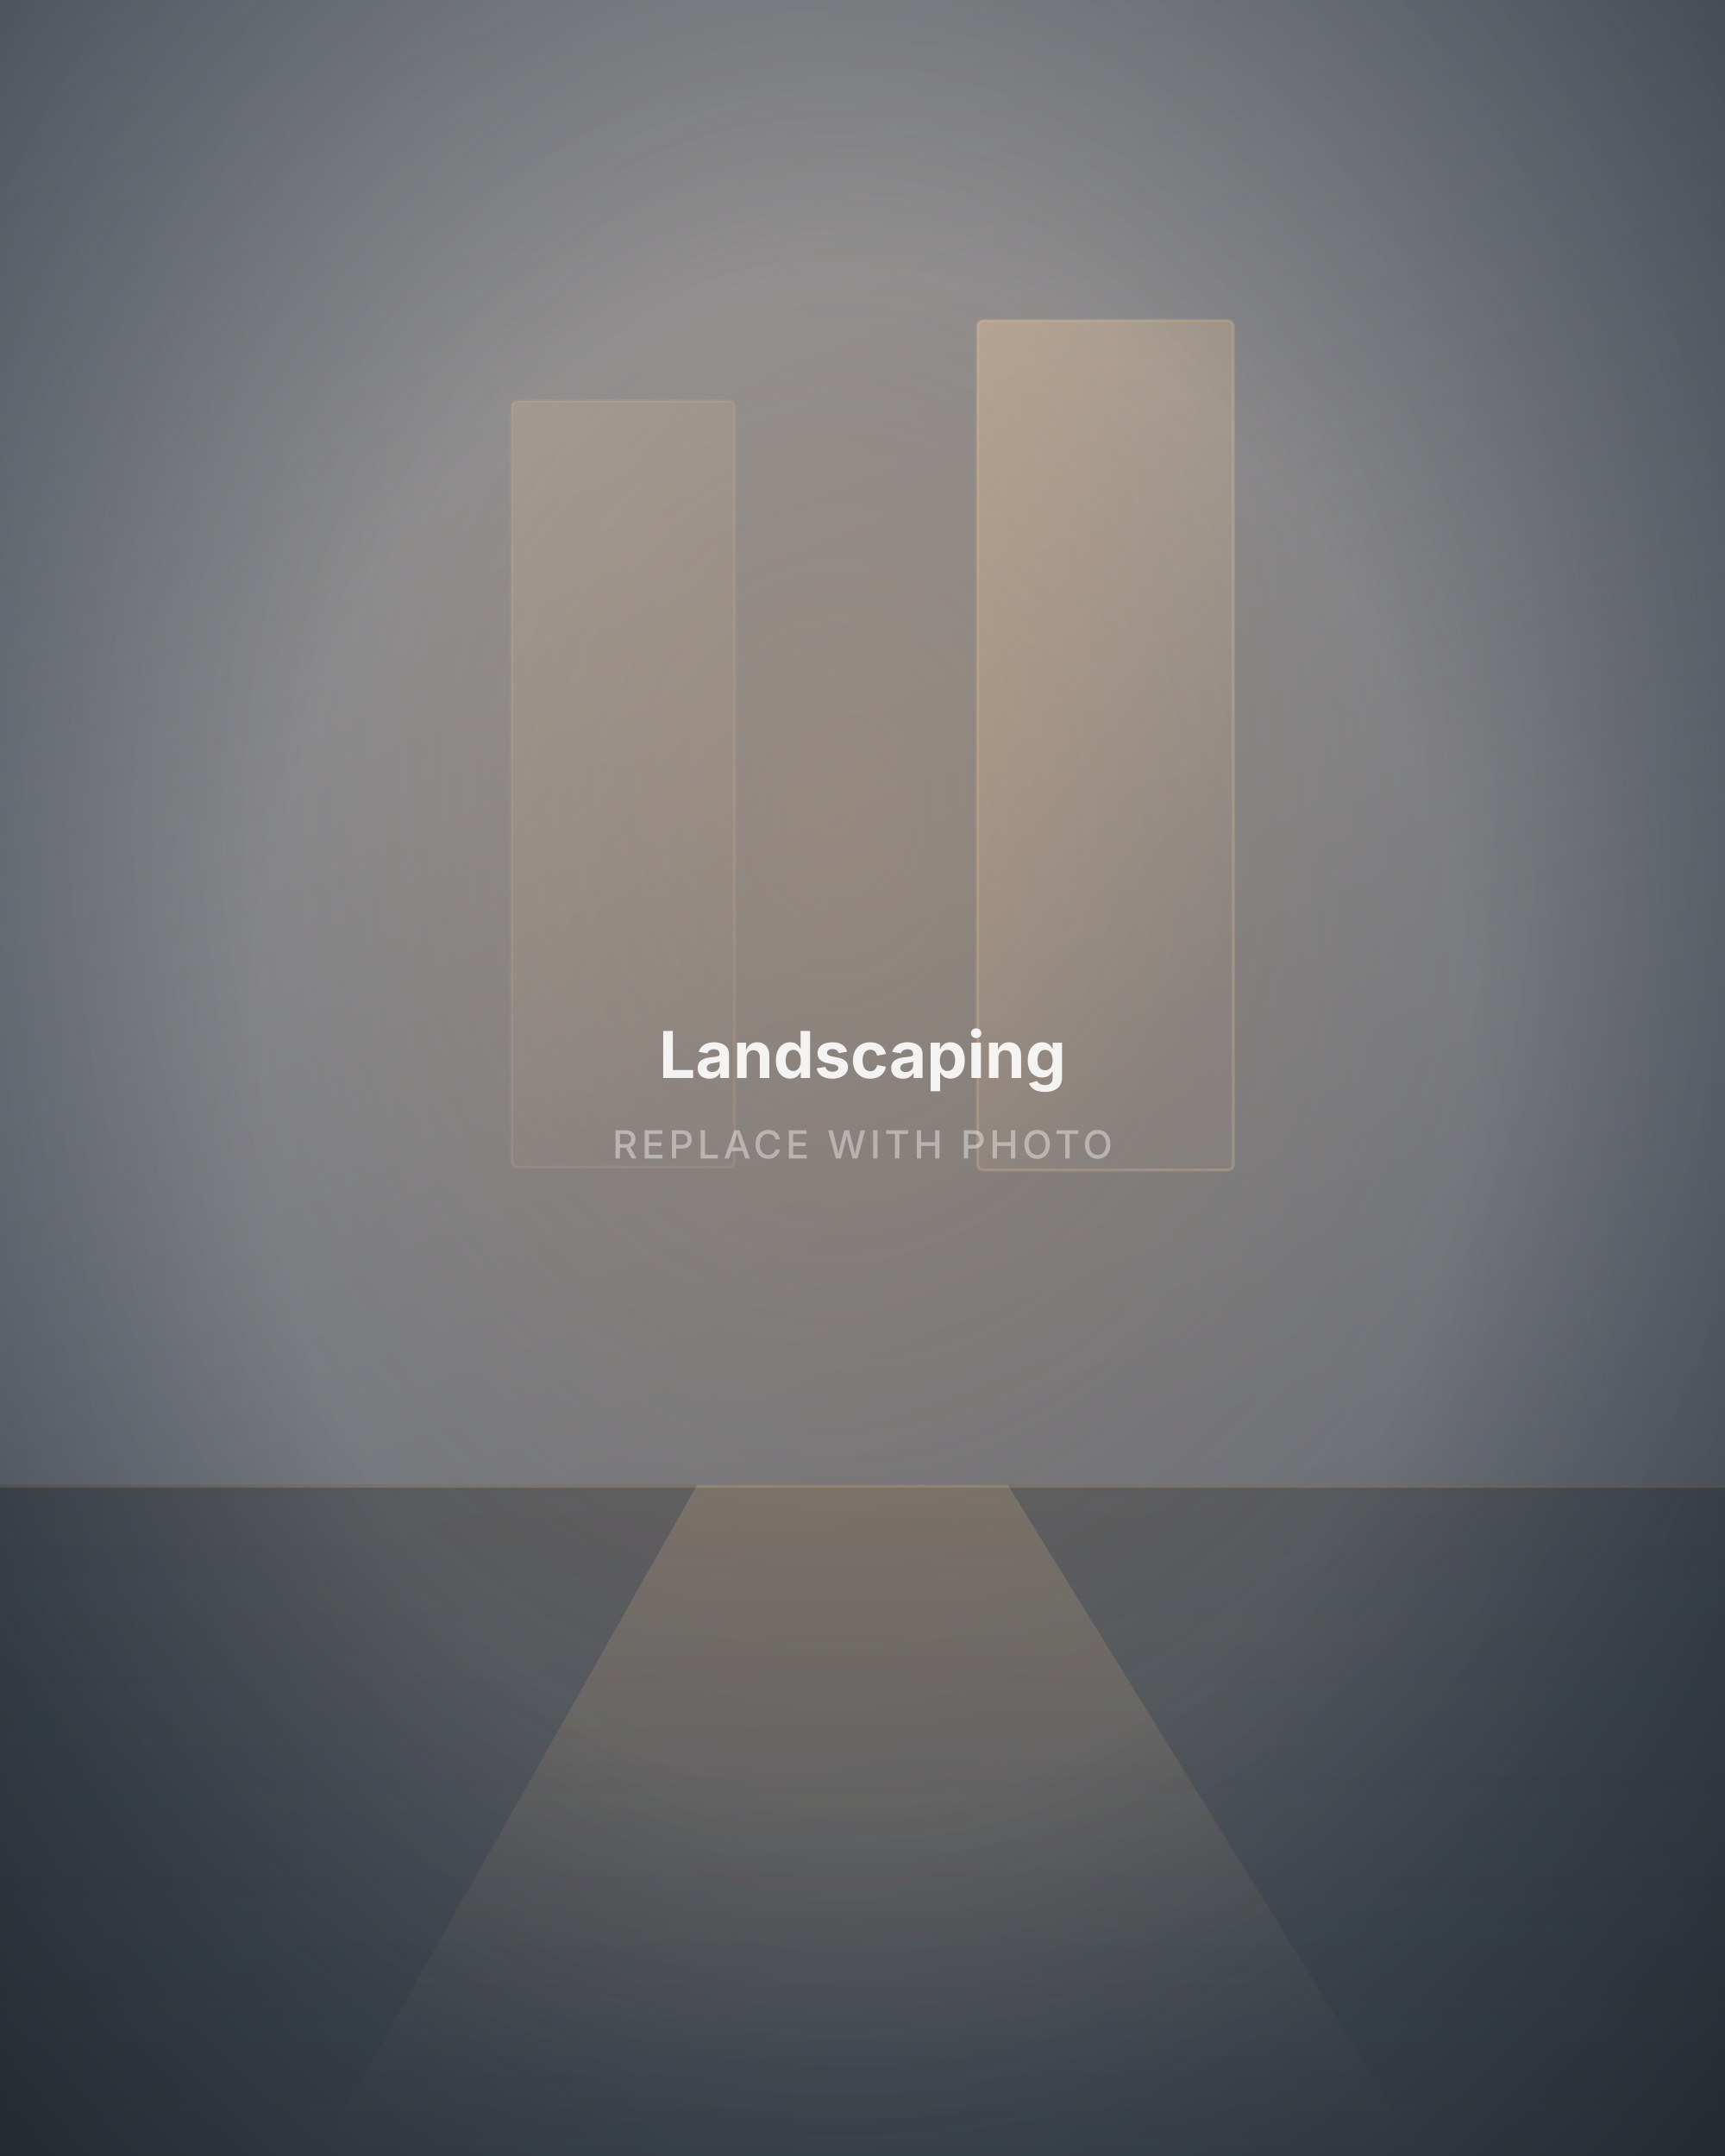
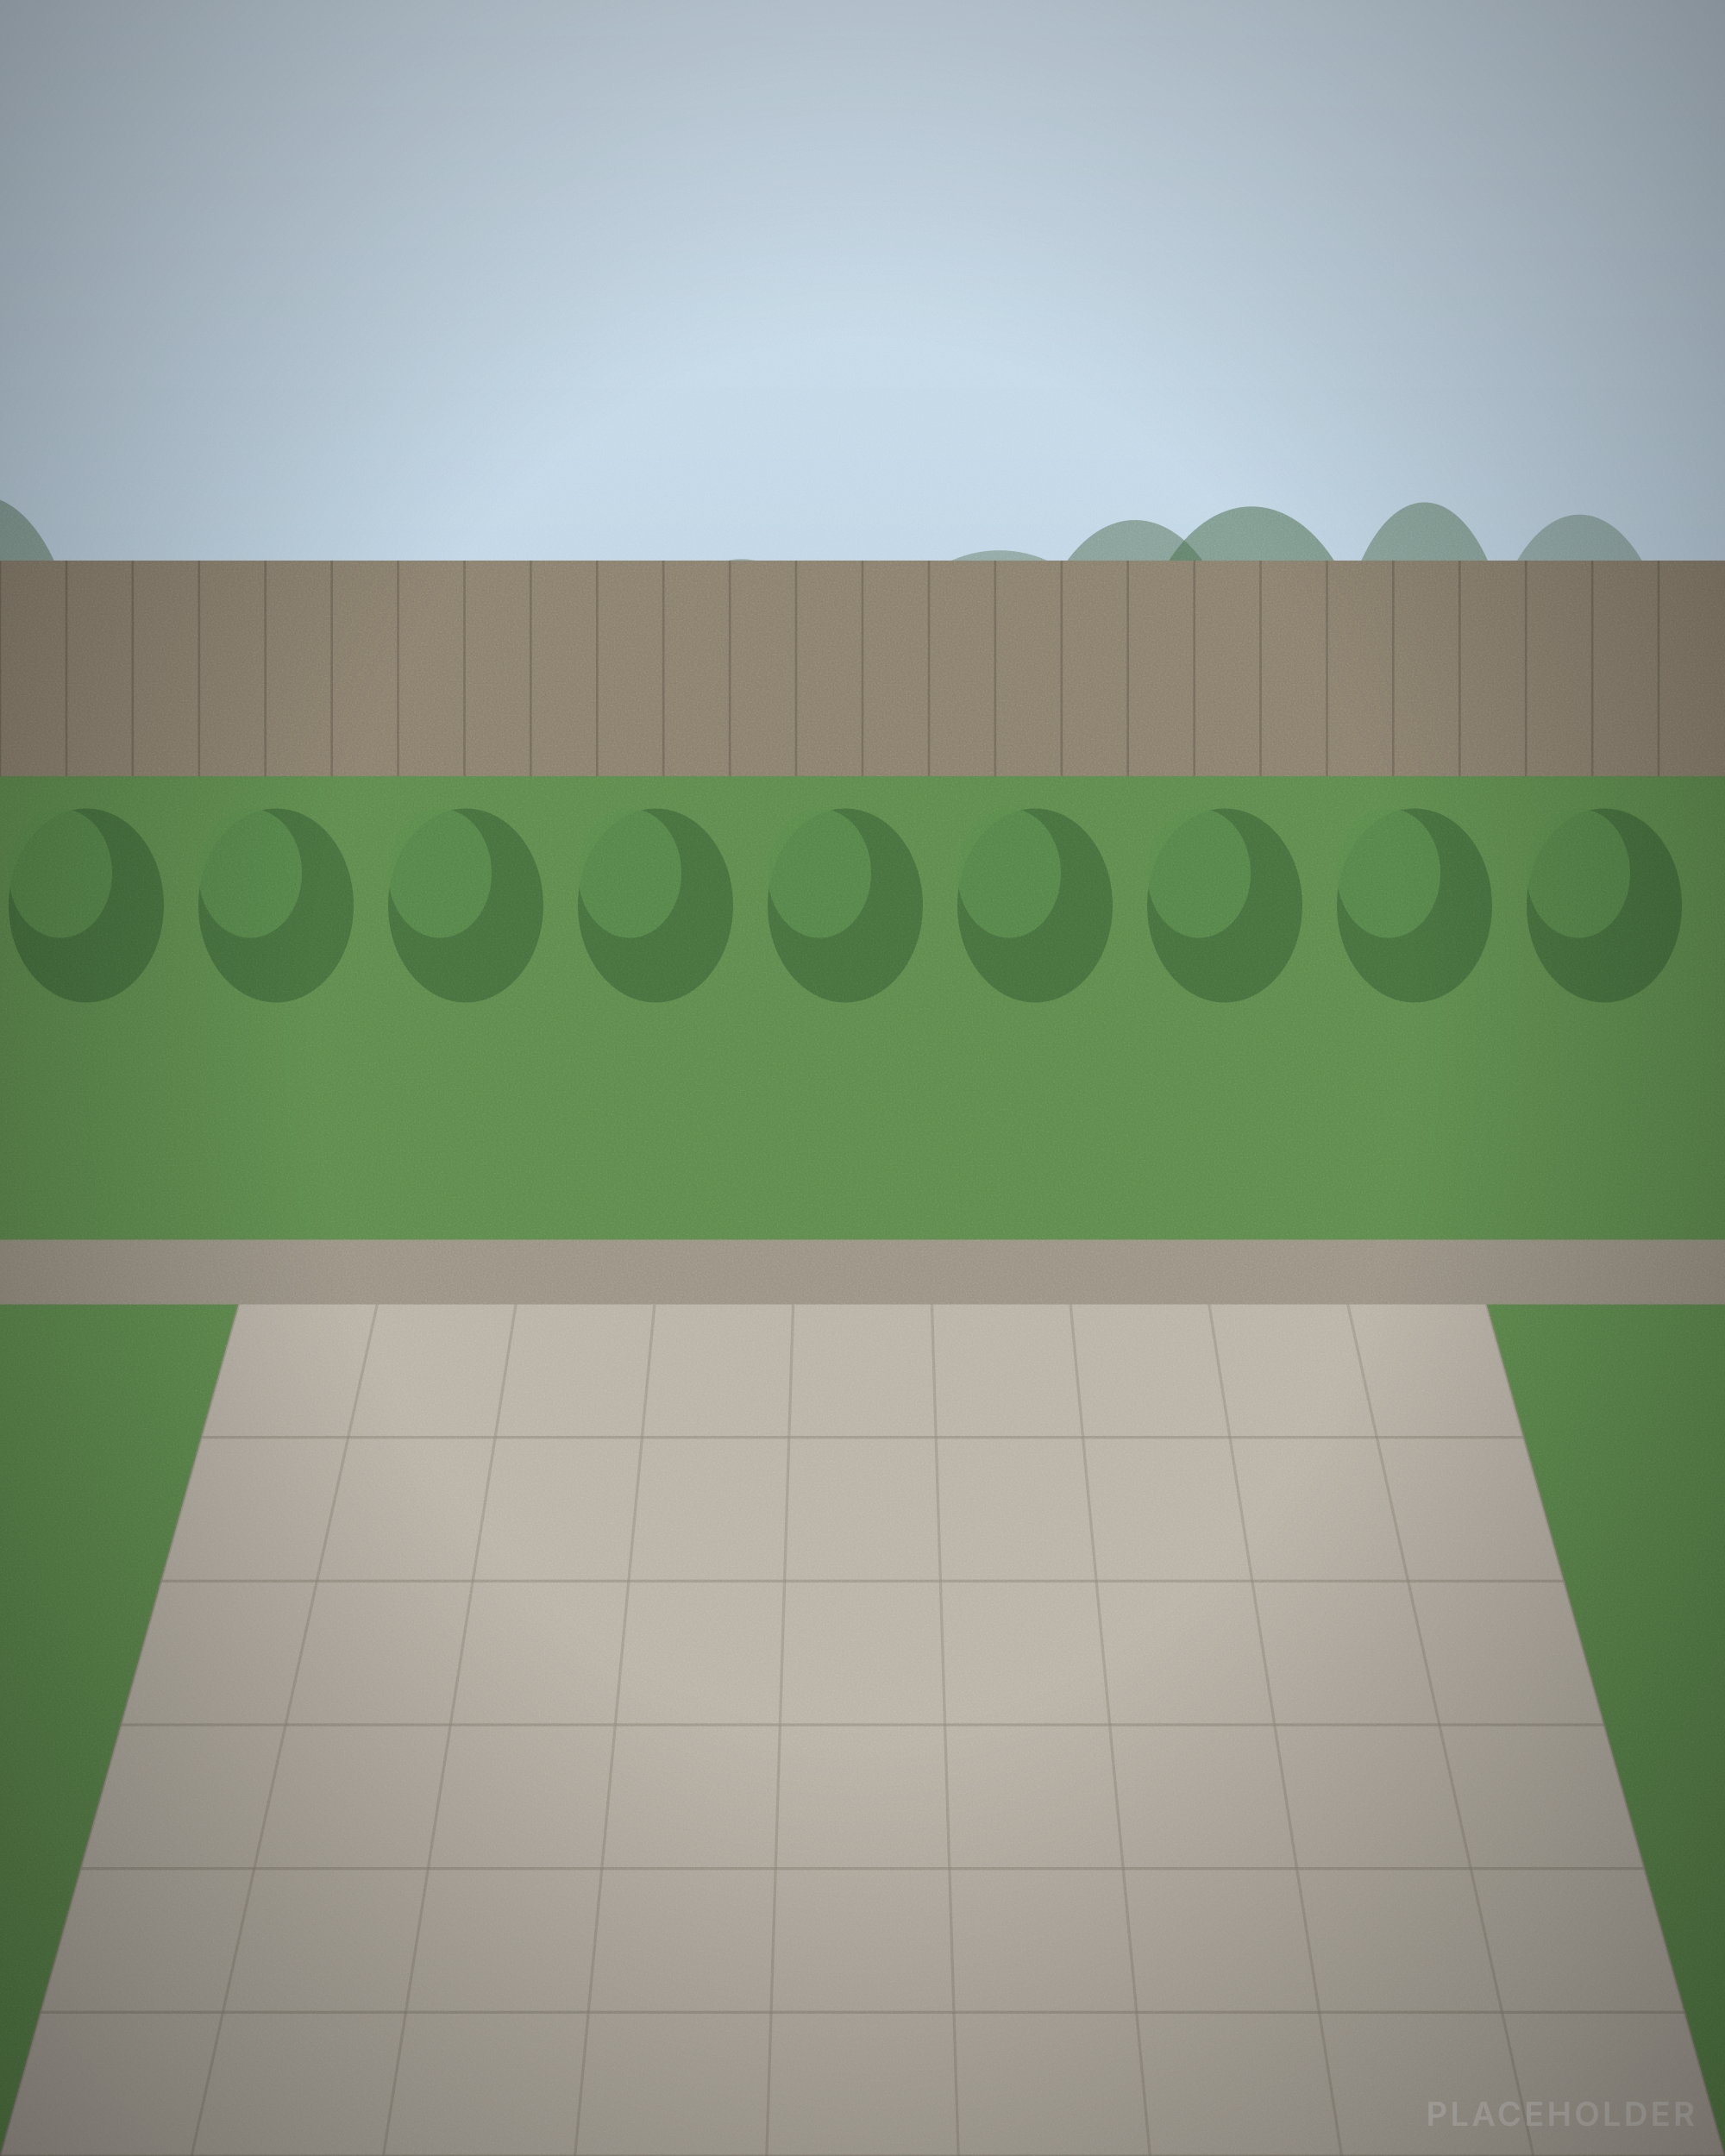
- <svg xmlns="http://www.w3.org/2000/svg" viewBox="0 0 1200 1500" width="1200" height="1500" role="img" aria-label="Landscaping — placeholder image">
+ <svg xmlns="http://www.w3.org/2000/svg" viewBox="0 0 1200 1500" width="1200" height="1500" role="img" aria-label="Landscaping — illustrated placeholder">
  <defs>
-     <linearGradient id="wall-tile-landscaping" x1="0" y1="0" x2="0.3" y2="1">
-       <stop offset="0" stop-color="#8A97A5" />
-       <stop offset="1" stop-color="#5A6470" />
+     <linearGradient id="skyy1373" x1="0" y1="0" x2="0" y2="1">
+       <stop offset="0" stop-color="#cddeeb" stop-opacity="1" />
+       <stop offset="1" stop-color="#BCD3E4" stop-opacity="1" />
    </linearGradient>
-     <linearGradient id="floor-tile-landscaping" x1="0" y1="0" x2="0" y2="1">
-       <stop offset="0" stop-color="#46505B" stop-opacity="0.92" />
-       <stop offset="1" stop-color="#46505B" />
-     </linearGradient>
-     <linearGradient id="pane-tile-landscaping" x1="0" y1="0" x2="0.4" y2="1">
-       <stop offset="0" stop-color="#FFD9A8" stop-opacity="0.85" />
-       <stop offset="1" stop-color="#FFD9A8" stop-opacity="0.12" />
-     </linearGradient>
-     <linearGradient id="shaft-tile-landscaping" x1="0" y1="0" x2="0" y2="1">
-       <stop offset="0" stop-color="#FFD9A8" stop-opacity="0.34" />
-       <stop offset="1" stop-color="#FFD9A8" stop-opacity="0" />
-     </linearGradient>
-     <radialGradient id="lamp-tile-landscaping" cx="0.484" cy="0.379" r="0.62">
-       <stop offset="0" stop-color="#E8A263" stop-opacity="0.30" />
-       <stop offset="1" stop-color="#E8A263" stop-opacity="0" />
-     </radialGradient>
-     <radialGradient id="vig-tile-landscaping" cx="0.5" cy="0.48" r="0.78">
-       <stop offset="0.45" stop-color="#000000" stop-opacity="0" />
-       <stop offset="1" stop-color="#000000" stop-opacity="0.55" />
+     <filter id="gry1373" x="0" y="0" width="100%" height="100%">
+       <feTurbulence type="fractalNoise" baseFrequency="0.9" numOctaves="3" seed="7" result="n" />
+       <feColorMatrix in="n" type="saturate" values="0" />
+       <feComponentTransfer>
+         <feFuncA type="linear" slope="0.5" />
+       </feComponentTransfer>
+     </filter>
+     <radialGradient id="vgy1373" cx="0.5" cy="0.48" r="0.76">
+       <stop offset="0.42" stop-color="#000" stop-opacity="0" />
+       <stop offset="1" stop-color="#000" stop-opacity="0.42" />
    </radialGradient>
  </defs>
-   <rect width="1200" height="1500" fill="url(#wall-tile-landscaping)" />
-   <rect x="356" y="279" width="155" height="533" rx="4" fill="url(#pane-tile-landscaping)" fill-opacity="0.20" />
-   <rect x="356" y="279" width="155" height="533" rx="4" fill="none" stroke="#FFD9A8" stroke-opacity="0.11" stroke-width="2.1" />
-   <rect x="680" y="223" width="178" height="591" rx="4" fill="url(#pane-tile-landscaping)" fill-opacity="0.40" />
-   <rect x="680" y="223" width="178" height="591" rx="4" fill="none" stroke="#FFD9A8" stroke-opacity="0.22" stroke-width="2.1" />
-   <rect y="1033" width="1200" height="467" fill="url(#floor-tile-landscaping)" />
-   <rect y="1033" width="1200" height="2.1" fill="#FFD9A8" fill-opacity="0.18" />
-   <path d="M485 1033 L701 1033 L989 1500 L221 1500 Z" fill="url(#shaft-tile-landscaping)" fill-opacity="0.5" />
-   <rect width="1200" height="1500" fill="url(#lamp-tile-landscaping)" />
-   <rect width="1200" height="1500" fill="url(#vig-tile-landscaping)" />
-   <text x="600" y="750" text-anchor="middle" font-family="Inter, Helvetica, Arial, sans-serif" font-size="45" font-weight="650" fill="#FFFFFF" fill-opacity="0.90">Landscaping</text>
-   <text x="600" y="806" text-anchor="middle" font-family="Inter, Helvetica, Arial, sans-serif" font-size="27" font-weight="500" letter-spacing="2.7" fill="#FFFFFF" fill-opacity="0.40">REPLACE WITH PHOTO</text>
+   <rect x="0.0" y="0.0" width="1200.0" height="540.0" fill="url(#skyy1373)" />
+   <ellipse cx="-14.4" cy="489.4" rx="71.6" ry="144.6" fill="#4C6B4A" fill-opacity="0.48" />
+   <ellipse cx="87.7" cy="505.6" rx="92.2" ry="98.4" fill="#4C6B4A" fill-opacity="0.47" />
+   <ellipse cx="207.3" cy="503.7" rx="74.2" ry="103.8" fill="#4C6B4A" fill-opacity="0.42" />
+   <ellipse cx="265.5" cy="505.1" rx="81.0" ry="99.8" fill="#4C6B4A" fill-opacity="0.40" />
+   <ellipse cx="421.2" cy="508.6" rx="98.7" ry="89.7" fill="#4C6B4A" fill-opacity="0.37" />
+   <ellipse cx="515.8" cy="500.8" rx="65.6" ry="111.9" fill="#4C6B4A" fill-opacity="0.39" />
+   <ellipse cx="610.1" cy="508.7" rx="76.5" ry="89.4" fill="#4C6B4A" fill-opacity="0.56" />
+   <ellipse cx="695.2" cy="499.3" rx="96.8" ry="116.4" fill="#4C6B4A" fill-opacity="0.42" />
+   <ellipse cx="789.5" cy="493.8" rx="76.1" ry="132.0" fill="#4C6B4A" fill-opacity="0.50" />
+   <ellipse cx="870.6" cy="491.4" rx="84.0" ry="139.0" fill="#4C6B4A" fill-opacity="0.55" />
+   <ellipse cx="991.0" cy="490.6" rx="62.7" ry="141.1" fill="#4C6B4A" fill-opacity="0.48" />
+   <ellipse cx="1098.8" cy="492.8" rx="67.1" ry="134.8" fill="#4C6B4A" fill-opacity="0.38" />
+   <ellipse cx="1199.3" cy="513.1" rx="106.7" ry="76.8" fill="#4C6B4A" fill-opacity="0.52" />
+   <rect x="0.0" y="390.0" width="1200.0" height="180.0" fill="#8A7F6E" />
+   <line x1="0.0" y1="390.0" x2="0.0" y2="570.0" stroke="#000" stroke-width="1.60" stroke-opacity="0.160" stroke-linecap="butt" />
+   <line x1="46.2" y1="390.0" x2="46.2" y2="570.0" stroke="#000" stroke-width="1.60" stroke-opacity="0.160" stroke-linecap="butt" />
+   <line x1="92.3" y1="390.0" x2="92.3" y2="570.0" stroke="#000" stroke-width="1.60" stroke-opacity="0.160" stroke-linecap="butt" />
+   <line x1="138.5" y1="390.0" x2="138.5" y2="570.0" stroke="#000" stroke-width="1.60" stroke-opacity="0.160" stroke-linecap="butt" />
+   <line x1="184.6" y1="390.0" x2="184.6" y2="570.0" stroke="#000" stroke-width="1.60" stroke-opacity="0.160" stroke-linecap="butt" />
+   <line x1="230.8" y1="390.0" x2="230.8" y2="570.0" stroke="#000" stroke-width="1.60" stroke-opacity="0.160" stroke-linecap="butt" />
+   <line x1="276.9" y1="390.0" x2="276.9" y2="570.0" stroke="#000" stroke-width="1.60" stroke-opacity="0.160" stroke-linecap="butt" />
+   <line x1="323.1" y1="390.0" x2="323.1" y2="570.0" stroke="#000" stroke-width="1.60" stroke-opacity="0.160" stroke-linecap="butt" />
+   <line x1="369.2" y1="390.0" x2="369.2" y2="570.0" stroke="#000" stroke-width="1.60" stroke-opacity="0.160" stroke-linecap="butt" />
+   <line x1="415.4" y1="390.0" x2="415.4" y2="570.0" stroke="#000" stroke-width="1.60" stroke-opacity="0.160" stroke-linecap="butt" />
+   <line x1="461.5" y1="390.0" x2="461.5" y2="570.0" stroke="#000" stroke-width="1.60" stroke-opacity="0.160" stroke-linecap="butt" />
+   <line x1="507.7" y1="390.0" x2="507.7" y2="570.0" stroke="#000" stroke-width="1.60" stroke-opacity="0.160" stroke-linecap="butt" />
+   <line x1="553.8" y1="390.0" x2="553.8" y2="570.0" stroke="#000" stroke-width="1.60" stroke-opacity="0.160" stroke-linecap="butt" />
+   <line x1="600.0" y1="390.0" x2="600.0" y2="570.0" stroke="#000" stroke-width="1.60" stroke-opacity="0.160" stroke-linecap="butt" />
+   <line x1="646.2" y1="390.0" x2="646.2" y2="570.0" stroke="#000" stroke-width="1.60" stroke-opacity="0.160" stroke-linecap="butt" />
+   <line x1="692.3" y1="390.0" x2="692.3" y2="570.0" stroke="#000" stroke-width="1.60" stroke-opacity="0.160" stroke-linecap="butt" />
+   <line x1="738.5" y1="390.0" x2="738.5" y2="570.0" stroke="#000" stroke-width="1.60" stroke-opacity="0.160" stroke-linecap="butt" />
+   <line x1="784.6" y1="390.0" x2="784.6" y2="570.0" stroke="#000" stroke-width="1.60" stroke-opacity="0.160" stroke-linecap="butt" />
+   <line x1="830.8" y1="390.0" x2="830.8" y2="570.0" stroke="#000" stroke-width="1.60" stroke-opacity="0.160" stroke-linecap="butt" />
+   <line x1="876.9" y1="390.0" x2="876.9" y2="570.0" stroke="#000" stroke-width="1.60" stroke-opacity="0.160" stroke-linecap="butt" />
+   <line x1="923.1" y1="390.0" x2="923.1" y2="570.0" stroke="#000" stroke-width="1.60" stroke-opacity="0.160" stroke-linecap="butt" />
+   <line x1="969.2" y1="390.0" x2="969.2" y2="570.0" stroke="#000" stroke-width="1.60" stroke-opacity="0.160" stroke-linecap="butt" />
+   <line x1="1015.4" y1="390.0" x2="1015.4" y2="570.0" stroke="#000" stroke-width="1.60" stroke-opacity="0.160" stroke-linecap="butt" />
+   <line x1="1061.5" y1="390.0" x2="1061.5" y2="570.0" stroke="#000" stroke-width="1.60" stroke-opacity="0.160" stroke-linecap="butt" />
+   <line x1="1107.7" y1="390.0" x2="1107.7" y2="570.0" stroke="#000" stroke-width="1.60" stroke-opacity="0.160" stroke-linecap="butt" />
+   <line x1="1153.8" y1="390.0" x2="1153.8" y2="570.0" stroke="#000" stroke-width="1.60" stroke-opacity="0.160" stroke-linecap="butt" />
+   <rect x="0.0" y="540.0" width="1200.0" height="960.0" fill="#5E8A4E" />
+   <polygon points="168.0,900.0 1032.0,900.0 1200.0,1500.0 0.0,1500.0" fill="#B9B2A6" />
+   <line x1="168.0" y1="900.0" x2="1032.0" y2="900.0" stroke="#8E8779" stroke-width="2.00" stroke-opacity="0.550" stroke-linecap="butt" />
+   <line x1="140.0" y1="1000.0" x2="1060.0" y2="1000.0" stroke="#8E8779" stroke-width="2.00" stroke-opacity="0.550" stroke-linecap="butt" />
+   <line x1="112.0" y1="1100.0" x2="1088.0" y2="1100.0" stroke="#8E8779" stroke-width="2.00" stroke-opacity="0.550" stroke-linecap="butt" />
+   <line x1="84.0" y1="1200.0" x2="1116.0" y2="1200.0" stroke="#8E8779" stroke-width="2.00" stroke-opacity="0.550" stroke-linecap="butt" />
+   <line x1="56.0" y1="1300.0" x2="1144.0" y2="1300.0" stroke="#8E8779" stroke-width="2.00" stroke-opacity="0.550" stroke-linecap="butt" />
+   <line x1="28.0" y1="1400.0" x2="1172.0" y2="1400.0" stroke="#8E8779" stroke-width="2.00" stroke-opacity="0.550" stroke-linecap="butt" />
+   <line x1="0.0" y1="1500.0" x2="1200.0" y2="1500.0" stroke="#8E8779" stroke-width="2.00" stroke-opacity="0.550" stroke-linecap="butt" />
+   <line x1="168.0" y1="900.0" x2="0.0" y2="1500.0" stroke="#8E8779" stroke-width="2.00" stroke-opacity="0.450" stroke-linecap="butt" />
+   <line x1="264.0" y1="900.0" x2="133.3" y2="1500.0" stroke="#8E8779" stroke-width="2.00" stroke-opacity="0.450" stroke-linecap="butt" />
+   <line x1="360.0" y1="900.0" x2="266.7" y2="1500.0" stroke="#8E8779" stroke-width="2.00" stroke-opacity="0.450" stroke-linecap="butt" />
+   <line x1="456.0" y1="900.0" x2="400.0" y2="1500.0" stroke="#8E8779" stroke-width="2.00" stroke-opacity="0.450" stroke-linecap="butt" />
+   <line x1="552.0" y1="900.0" x2="533.3" y2="1500.0" stroke="#8E8779" stroke-width="2.00" stroke-opacity="0.450" stroke-linecap="butt" />
+   <line x1="648.0" y1="900.0" x2="666.7" y2="1500.0" stroke="#8E8779" stroke-width="2.00" stroke-opacity="0.450" stroke-linecap="butt" />
+   <line x1="744.0" y1="900.0" x2="800.0" y2="1500.0" stroke="#8E8779" stroke-width="2.00" stroke-opacity="0.450" stroke-linecap="butt" />
+   <line x1="840.0" y1="900.0" x2="933.3" y2="1500.0" stroke="#8E8779" stroke-width="2.00" stroke-opacity="0.450" stroke-linecap="butt" />
+   <line x1="936.0" y1="900.0" x2="1066.7" y2="1500.0" stroke="#8E8779" stroke-width="2.00" stroke-opacity="0.450" stroke-linecap="butt" />
+   <line x1="1032.0" y1="900.0" x2="1200.0" y2="1500.0" stroke="#8E8779" stroke-width="2.00" stroke-opacity="0.450" stroke-linecap="butt" />
+   <rect x="0.0" y="862.5" width="1200.0" height="45.0" fill="#9A9284" />
+   <ellipse cx="60.0" cy="630.0" rx="54.0" ry="67.5" fill="#47703F" />
+   <ellipse cx="42.0" cy="607.5" rx="36.0" ry="45.0" fill="#5A8A4C" fill-opacity="0.8" />
+   <ellipse cx="192.0" cy="630.0" rx="54.0" ry="67.5" fill="#47703F" />
+   <ellipse cx="174.0" cy="607.5" rx="36.0" ry="45.0" fill="#5A8A4C" fill-opacity="0.8" />
+   <ellipse cx="324.0" cy="630.0" rx="54.0" ry="67.5" fill="#47703F" />
+   <ellipse cx="306.0" cy="607.5" rx="36.0" ry="45.0" fill="#5A8A4C" fill-opacity="0.8" />
+   <ellipse cx="456.0" cy="630.0" rx="54.0" ry="67.5" fill="#47703F" />
+   <ellipse cx="438.0" cy="607.5" rx="36.0" ry="45.0" fill="#5A8A4C" fill-opacity="0.8" />
+   <ellipse cx="588.0" cy="630.0" rx="54.0" ry="67.5" fill="#47703F" />
+   <ellipse cx="570.0" cy="607.5" rx="36.0" ry="45.0" fill="#5A8A4C" fill-opacity="0.8" />
+   <ellipse cx="720.0" cy="630.0" rx="54.0" ry="67.5" fill="#47703F" />
+   <ellipse cx="702.0" cy="607.5" rx="36.0" ry="45.0" fill="#5A8A4C" fill-opacity="0.8" />
+   <ellipse cx="852.0" cy="630.0" rx="54.0" ry="67.5" fill="#47703F" />
+   <ellipse cx="834.0" cy="607.5" rx="36.0" ry="45.0" fill="#5A8A4C" fill-opacity="0.8" />
+   <ellipse cx="984.0" cy="630.0" rx="54.0" ry="67.5" fill="#47703F" />
+   <ellipse cx="966.0" cy="607.5" rx="36.0" ry="45.0" fill="#5A8A4C" fill-opacity="0.8" />
+   <ellipse cx="1116.0" cy="630.0" rx="54.0" ry="67.5" fill="#47703F" />
+   <ellipse cx="1098.0" cy="607.5" rx="36.0" ry="45.0" fill="#5A8A4C" fill-opacity="0.8" />
+   <text x="1179" y="1479" text-anchor="end" font-family="Inter, Helvetica, Arial, sans-serif" font-size="23" font-weight="600" letter-spacing="1.9" fill="#FFFFFF" fill-opacity="0.34">PLACEHOLDER</text>
+   <rect width="1200" height="1500" filter="url(#gry1373)" opacity="0.5" style="mix-blend-mode:overlay" />
+   <rect width="1200" height="1500" fill="url(#vgy1373)" />
</svg>
